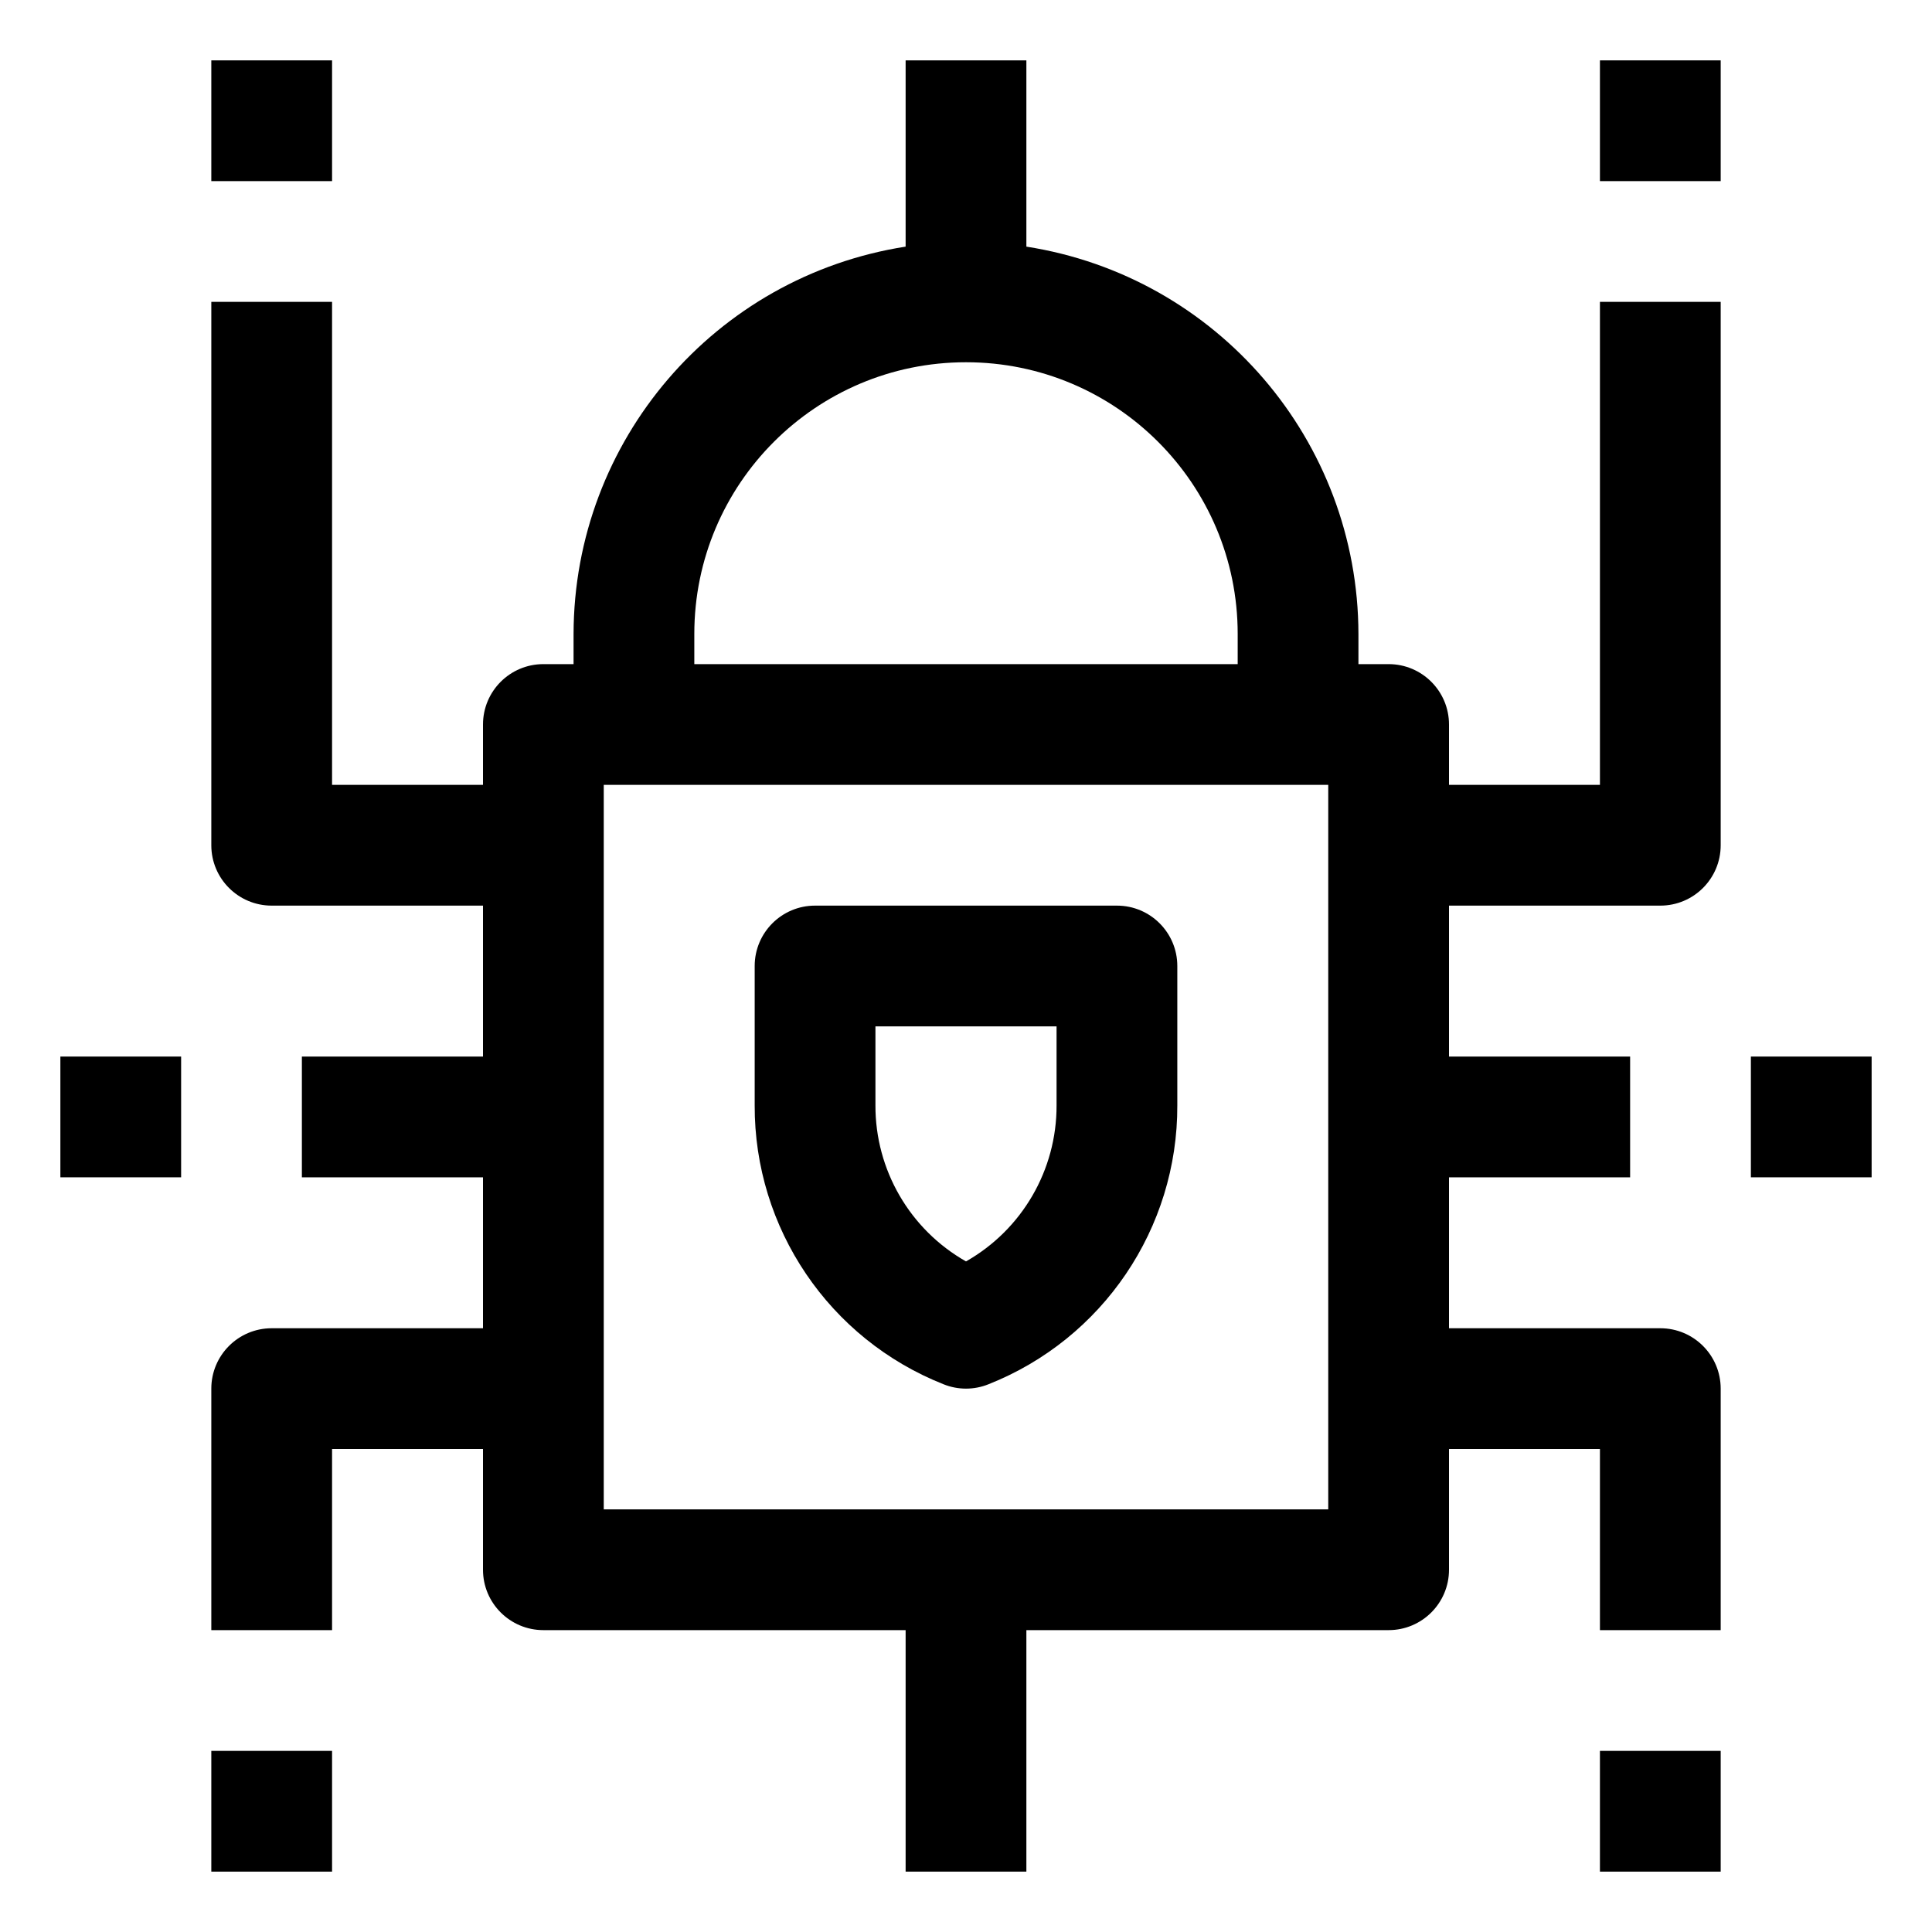
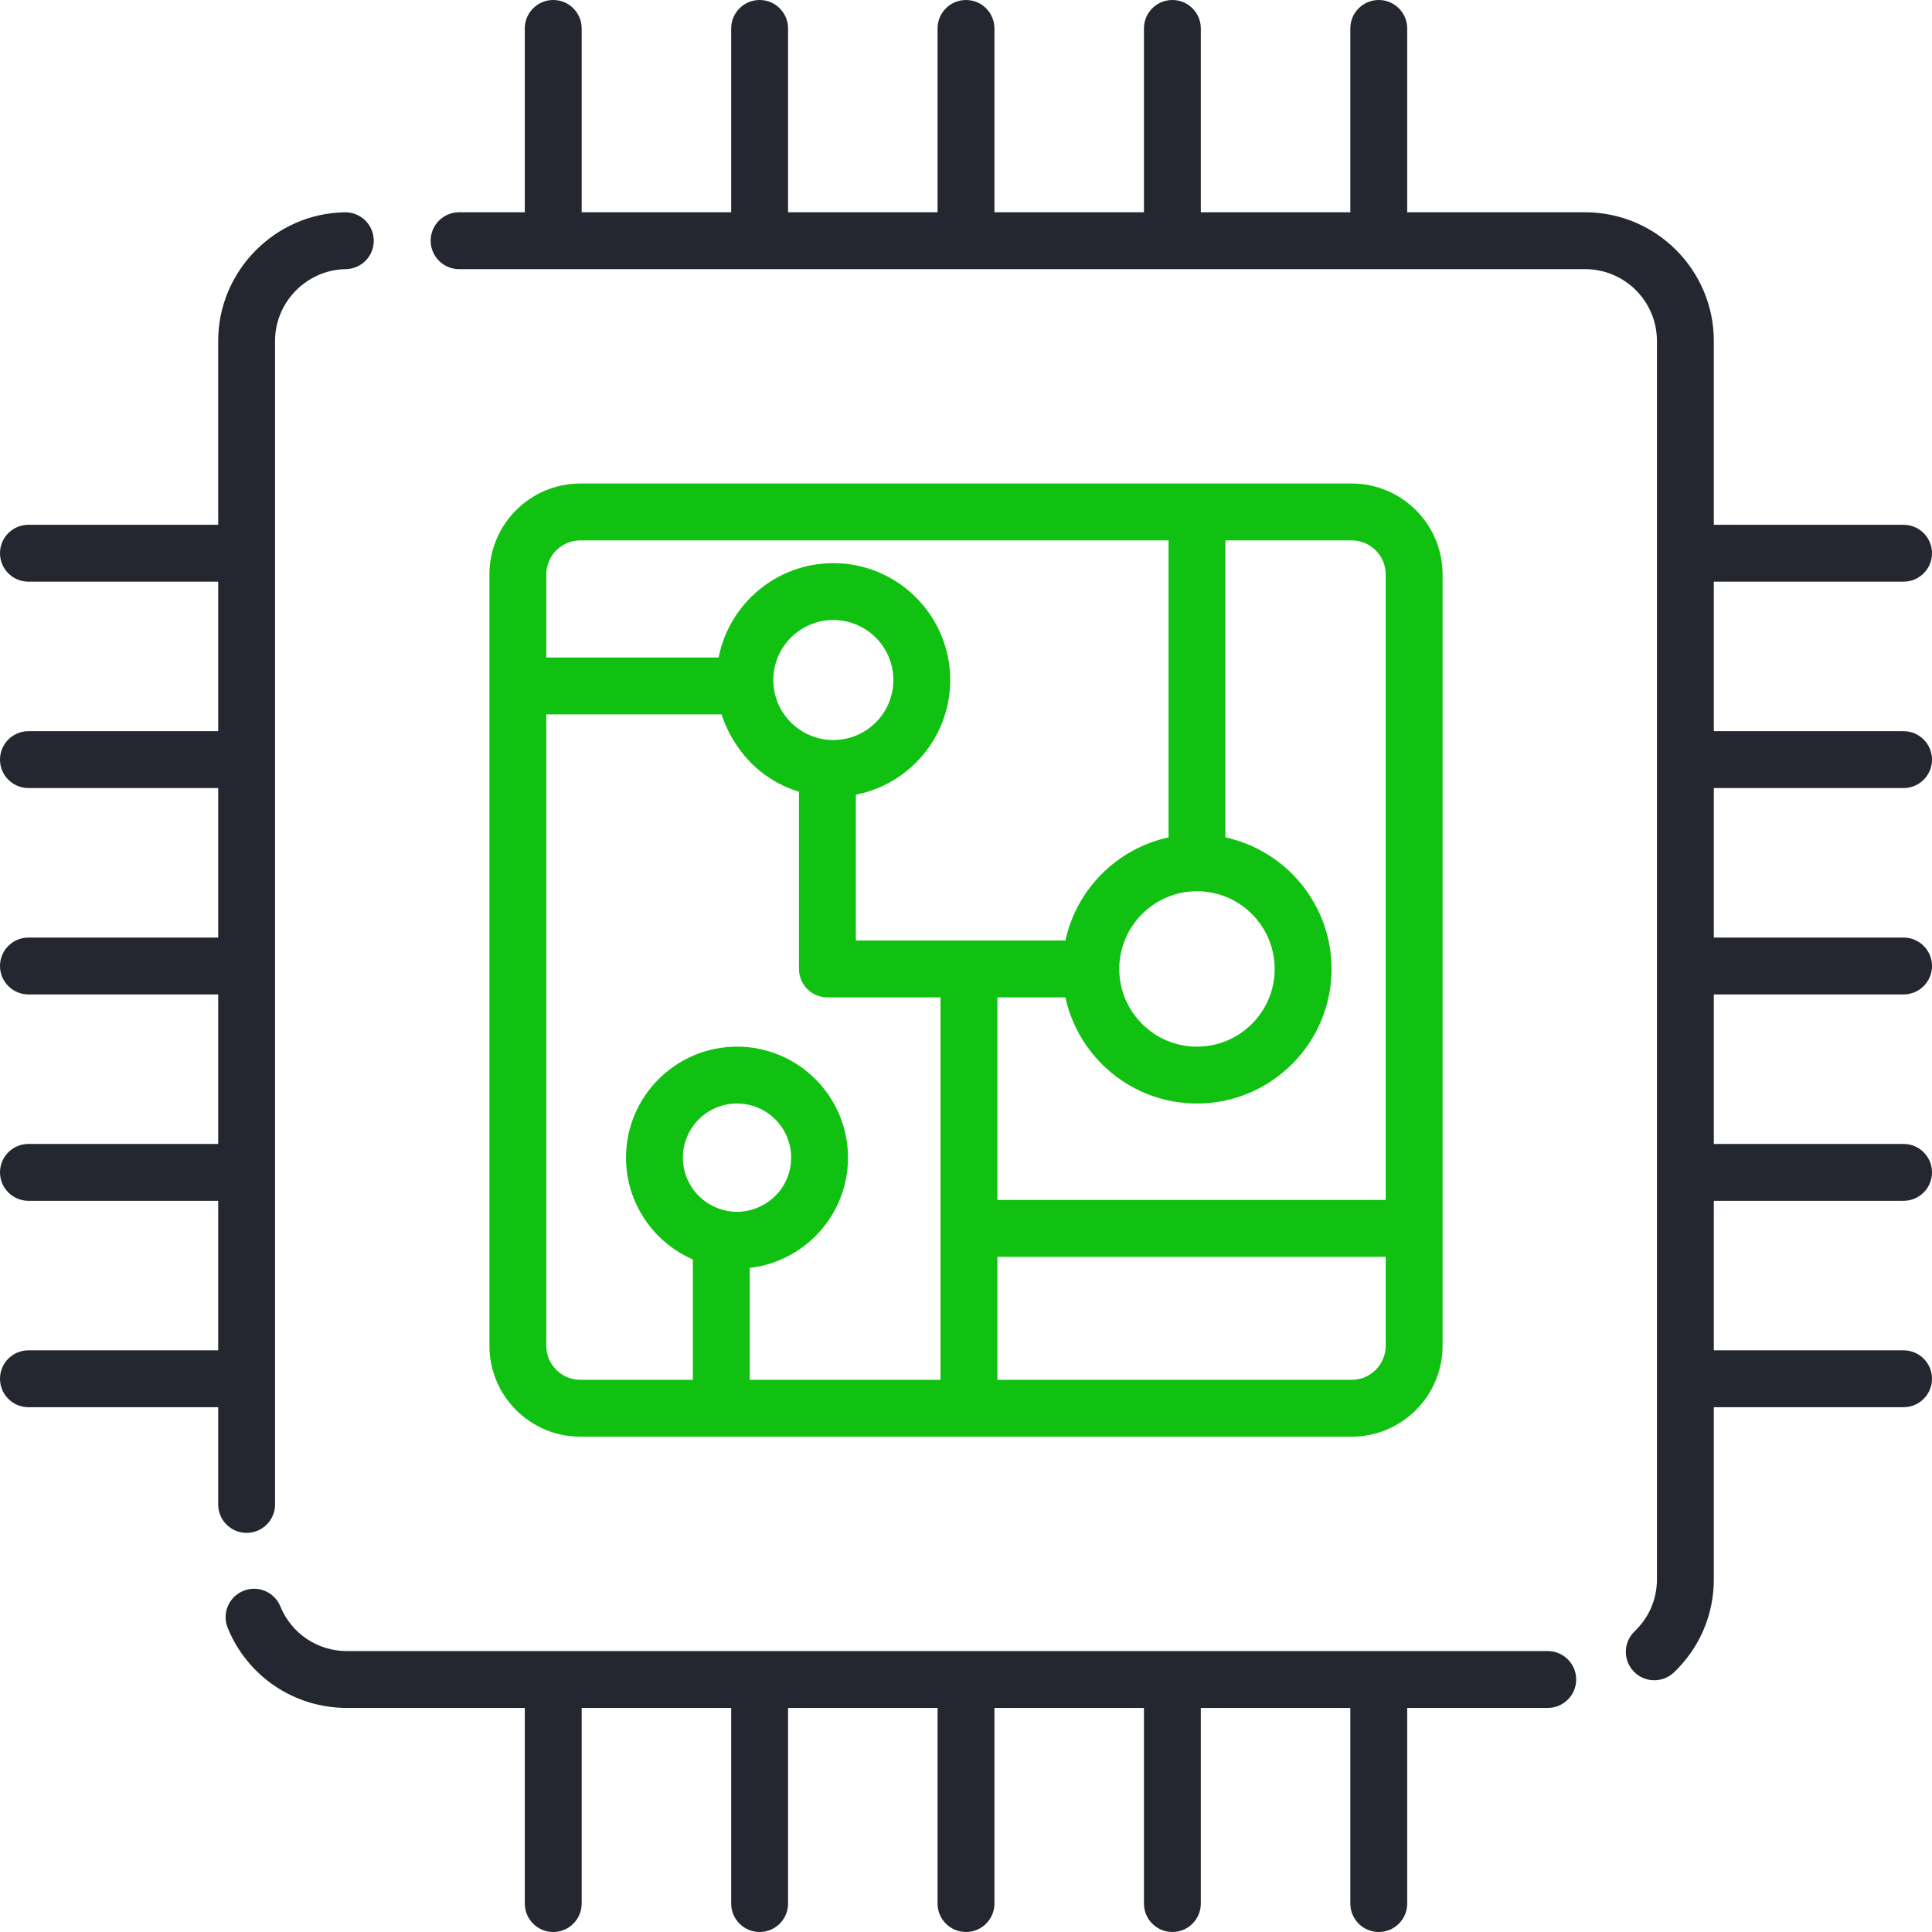
- <svg xmlns="http://www.w3.org/2000/svg" data-name="Material Expand" id="Material_Expand" viewBox="0 0 64 64">
-   <rect height="4" width="4" x="2" y="35" />
-   <rect height="4" width="4" x="7" y="2" />
-   <rect height="4" width="4" x="7" y="58" />
-   <rect height="4" width="4" x="58" y="35" />
-   <path d="M53,26H48V24a2,2,0,0,0-2-2H45V21A13.01,13.01,0,0,0,34,8.17V2H30V8.17A13.01,13.01,0,0,0,19,21v1H18a2,2,0,0,0-2,2v2H11V10H7V28a2,2,0,0,0,2,2h7v5H10v4h6v5H9a2,2,0,0,0-2,2v8h4V48h5v4a2,2,0,0,0,2,2H30v8h4V54H46a2,2,0,0,0,2-2V48h5v6h4V46a2,2,0,0,0-2-2H48V39h6V35H48V30h7a2,2,0,0,0,2-2V10H53ZM23,21a9,9,0,0,1,18,0v1H23ZM44,50H20V26H44Z" />
-   <rect height="4" width="4" x="53" y="2" />
-   <rect height="4" width="4" x="53" y="58" />
-   <path d="M31.257,45.856a1.989,1.989,0,0,0,1.486,0A9.9,9.9,0,0,0,39,36.615V32a2,2,0,0,0-2-2H27a2,2,0,0,0-2,2v4.615A9.9,9.9,0,0,0,31.257,45.856ZM29,34h6v2.615a5.923,5.923,0,0,1-3,5.171,5.923,5.923,0,0,1-3-5.171Z" />
+ <svg xmlns="http://www.w3.org/2000/svg" version="1.1" id="Capa_1" x="0px" y="0px" viewBox="0 0 512 512" style="enable-background:new 0 0 512 512;" xml:space="preserve">
+   <g>
+     <g>
+       <path style="fill:#242730" d="M91.522,56.263h-0.121c-18.519,0.271-33.581,15.565-33.581,34.093v48.72H7.536c-4.162,0-7.536,3.374-7.536,7.536    s3.374,7.536,7.536,7.536h50.285v39.622H7.536c-4.162,0-7.536,3.374-7.536,7.536s3.374,7.536,7.536,7.536h50.285v39.621H7.536    C3.374,248.464,0,251.838,0,256s3.374,7.536,7.536,7.536h50.285v39.621H7.536c-4.162,0-7.536,3.374-7.536,7.536    s3.374,7.536,7.536,7.536h50.285v39.622H7.536c-4.162,0-7.536,3.374-7.536,7.536s3.374,7.536,7.536,7.536h50.285v25.77    c0,4.16,3.376,7.536,7.536,7.536s7.536-3.376,7.536-7.536V90.357c0-10.34,8.4-18.87,18.74-19.031    c4.16-0.06,7.486-3.477,7.416-7.647C98.988,59.559,95.632,56.263,91.522,56.263z" />
+     </g>
+   </g>
+   <g>
+     <g>
+       <path style="fill:#242730" d="M410.168,437.549H91.924c-7.767,0-14.68-4.642-17.624-11.827c-1.578-3.858-5.969-5.697-9.827-4.12    c-3.859,1.578-5.697,5.979-4.12,9.827c5.265,12.872,17.655,21.191,31.571,21.191h47.153v51.842c0,4.162,3.374,7.536,7.536,7.536    s7.536-3.374,7.536-7.536v-51.842h39.622v51.842c0,4.162,3.374,7.536,7.536,7.536s7.536-3.374,7.536-7.536v-51.842h39.621v51.842    c0,4.162,3.374,7.536,7.536,7.536s7.536-3.374,7.536-7.536v-51.842h39.621v51.842c0,4.162,3.374,7.536,7.536,7.536    s7.536-3.374,7.536-7.536v-51.842h39.622v51.842c0,4.162,3.374,7.536,7.536,7.536s7.536-3.374,7.536-7.536v-51.842h37.245    c4.16,0,7.536-3.376,7.536-7.536C417.704,440.916,414.328,437.549,410.168,437.549z" />
+     </g>
+   </g>
+   <g>
+     <g>
+       <path style="fill:#11c111" d="M358.209,128.138H153.791c-13.284,0-24.085,10.802-24.085,24.085v204.429c0,13.284,10.802,24.085,24.085,24.085h204.419    c13.284,0,24.085-10.802,24.085-24.085V152.223C382.295,138.939,371.493,128.138,358.209,128.138z M144.777,152.223    c0-4.974,4.039-9.013,9.013-9.013h155.885v78.707c-13.624,2.944-24.386,13.706-27.329,27.331H226.81v-38.645    c14.238-2.783,25.01-15.354,25.01-30.396c0-17.072-13.897-30.968-30.978-30.968c-15.042,0-27.611,10.771-30.396,24.999h-45.669    V152.223z M317.213,236.185c11.354,0,20.589,9.244,20.589,20.599s-9.234,20.589-20.589,20.589    c-11.436,0-20.599-9.325-20.599-20.589C296.615,245.499,305.803,236.185,317.213,236.185z M220.842,196.113    c-8.715,0-15.906-7.088-15.906-15.906c0-8.762,7.134-15.896,15.906-15.896c8.772,0,15.906,7.134,15.906,15.896    C236.748,189.055,229.544,196.113,220.842,196.113z M188.296,319.283c-4.371-2.452-7.325-7.144-7.325-12.5    c0-7.908,6.441-14.339,14.349-14.339c7.908,0,14.339,6.431,14.339,14.339C209.658,317.741,197.806,324.659,188.296,319.283z     M249.246,365.665h-50.56v-29.662c14.64-1.668,26.045-14.138,26.045-29.22c0-16.218-13.193-29.411-29.411-29.411    c-16.228,0-29.421,13.193-29.421,29.411c0,12.058,7.295,22.458,17.715,26.989v31.893h-29.823c-4.974,0-9.013-4.049-9.013-9.013    V189.31h46.452c0.064,0.104,4.114,15.471,20.508,20.509v46.965c0,4.16,3.376,7.536,7.536,7.536h29.972V365.665z M367.223,356.652    c0,4.964-4.039,9.013-9.013,9.013h-93.892v-32.59h102.905V356.652z M367.223,318.003H264.318V264.32h18.028    c3.467,16.057,17.785,28.125,34.867,28.125c19.664,0,35.661-15.997,35.661-35.661c0-17.082-12.068-31.4-28.125-34.867    c0,0-0.001,0-0.002,0V143.21h33.462c4.974,0,9.013,4.039,9.013,9.013V318.003z" />
+     </g>
+   </g>
+   <g>
+     <g>
+       <path style="fill:#242730" d="M504.464,208.843c4.162,0,7.536-3.374,7.536-7.536s-3.374-7.536-7.536-7.536h-50.285v-39.622h50.285    c4.162,0,7.536-3.374,7.536-7.536s-3.374-7.536-7.536-7.536h-50.285v-48.72c0-18.8-15.293-34.103-34.103-34.103h-47.153V7.536    c0-4.162-3.374-7.536-7.536-7.536s-7.536,3.374-7.536,7.536v48.717h-39.622V7.536c0-4.162-3.374-7.536-7.536-7.536    s-7.536,3.374-7.536,7.536v48.717h-39.621V7.536C263.536,3.374,260.162,0,256,0s-7.536,3.374-7.536,7.536v48.717h-39.621V7.536    c0-4.162-3.374-7.536-7.536-7.536s-7.536,3.374-7.536,7.536v48.717h-39.622V7.536c0-4.162-3.374-7.536-7.536-7.536    s-7.536,3.374-7.536,7.536v48.717h-17.41c-4.17,0-7.536,3.376-7.536,7.536s3.366,7.536,7.536,7.536c39.477,0,266.815,0,298.409,0    c10.5,0,19.031,8.541,19.031,19.031v328.162c0,5.255-2.09,10.149-5.898,13.776c-3.014,2.874-3.135,7.647-0.261,10.651    c1.487,1.557,3.467,2.341,5.456,2.341c1.869,0,3.738-0.693,5.205-2.08c6.813-6.501,10.571-15.273,10.571-24.688v-45.595h50.285    c4.162,0,7.536-3.374,7.536-7.536s-3.374-7.536-7.536-7.536h-50.285v-39.622h50.285c4.162,0,7.536-3.374,7.536-7.536    s-3.374-7.536-7.536-7.536h-50.285v-39.621h50.285c4.162,0,7.536-3.374,7.536-7.536s-3.374-7.536-7.536-7.536h-50.285v-39.621    H504.464z" />
+     </g>
+   </g>
</svg>
